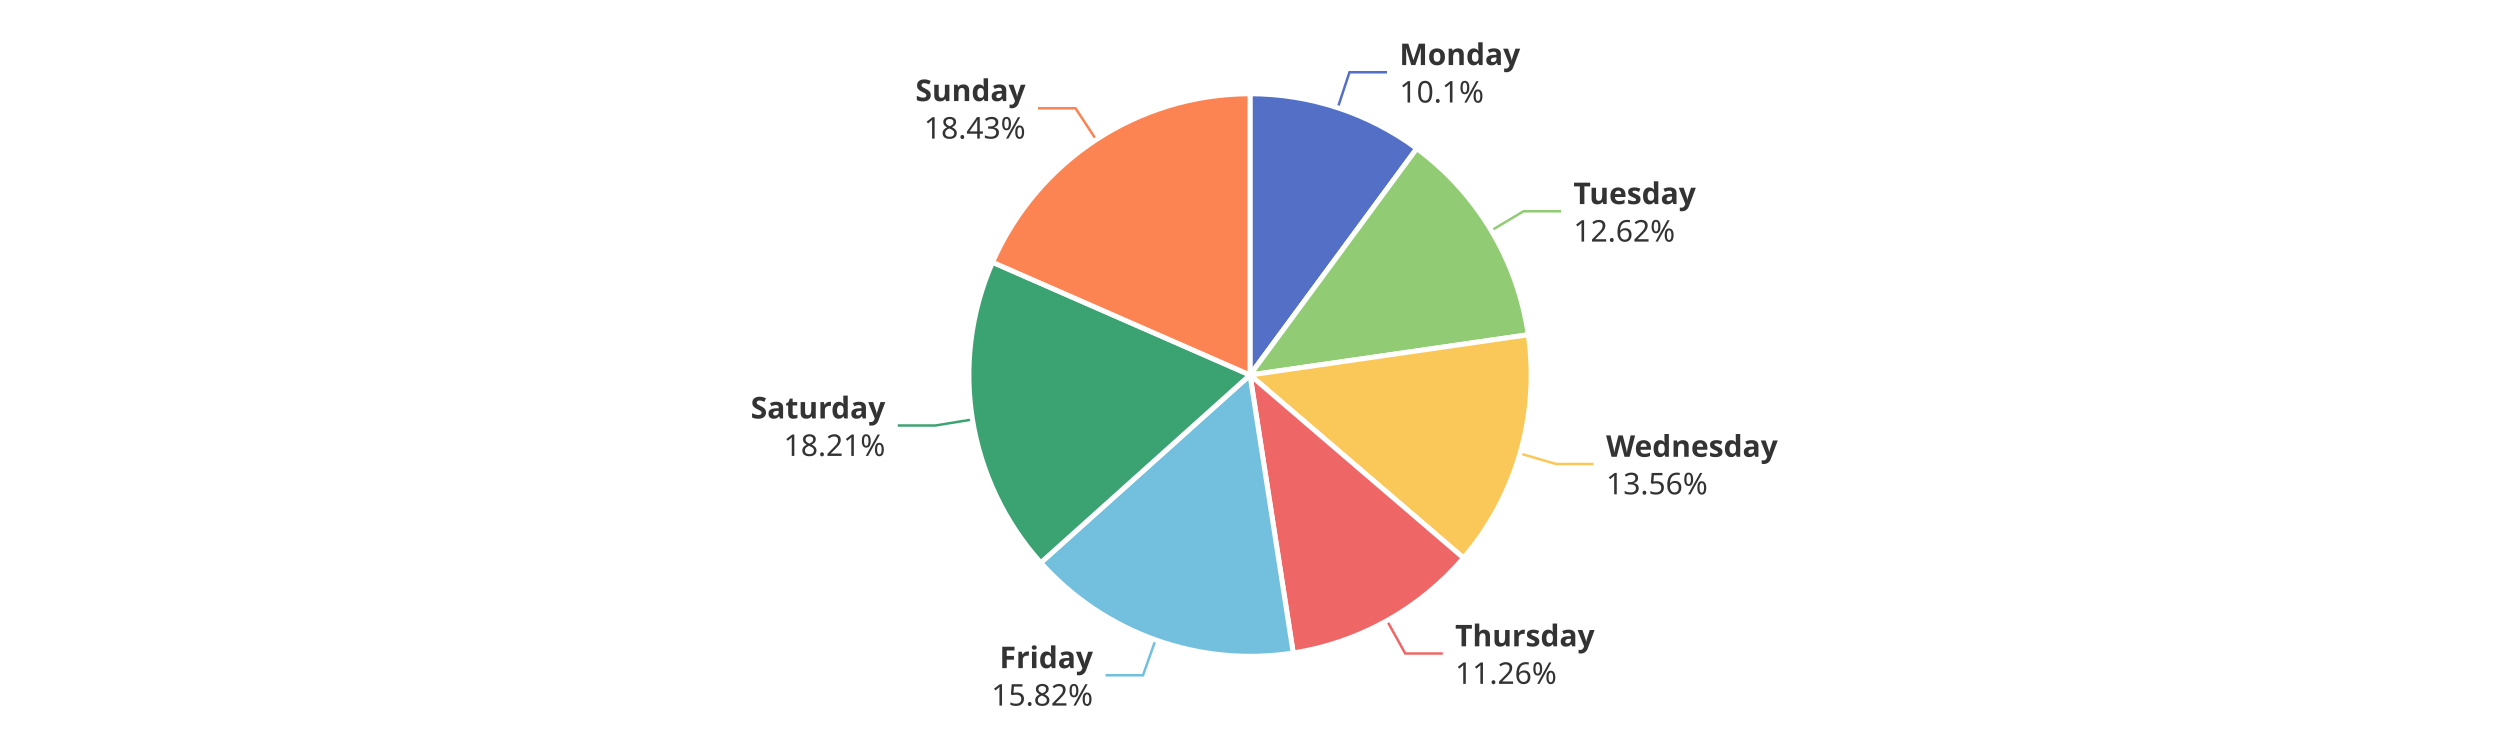
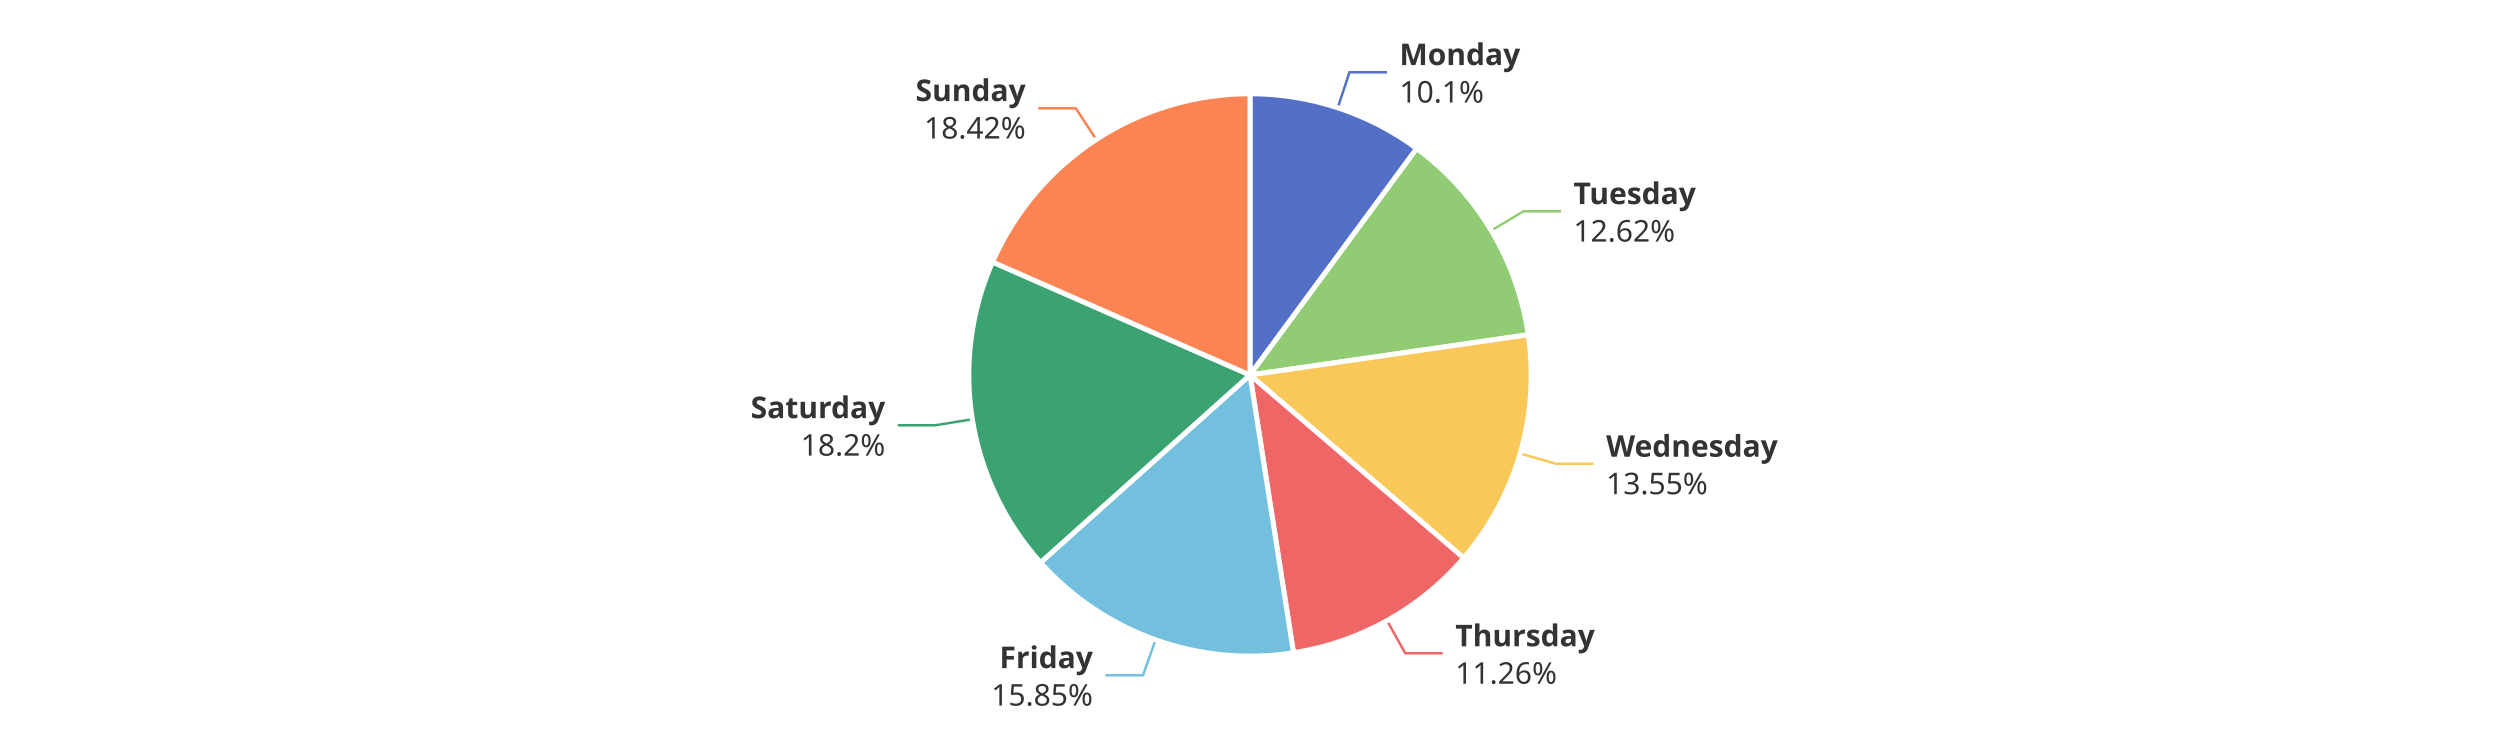
<svg xmlns="http://www.w3.org/2000/svg" width="1000" height="300" version="1.1" baseProfile="full" viewBox="0 0 1000 300">
  <rect width="1000" height="300" x="0" y="0" id="0" fill="#ffffff" />
  <polyline points="535.1 43.1 539.8 28.9 554.8 28.9" fill="none" stroke="#5470c6" />
  <polyline points="596.5 92.2 609.4 84.5 624.4 84.5" fill="none" stroke="#91cc75" />
-   <polyline points="608 181.4 622.4 185.6 637.4 185.6" fill="none" stroke="#fac858" />
-   <polyline points="554.8 248.3 562.1 261.4 577.1 261.4" fill="none" stroke="#ee6666" />
+   <polyline points="608 181.4 622.4 185.5 637.4 185.5" fill="none" stroke="#fac858" />
+   <polyline points="554.8 248.2 562.1 261.3 577.1 261.3" fill="none" stroke="#ee6666" />
  <polyline points="462.2 256 457.2 270.1 442.2 270.1" fill="none" stroke="#73c0de" />
-   <polyline points="388.9 167.8 374.1 170.2 359.1 170.2" fill="none" stroke="#3ba272" />
-   <polyline points="438.4 55.8 430.2 43.3 415.2 43.3" fill="none" stroke="#fc8452" />
+   <polyline points="388.9 167.7 374.1 170.1 359.1 170.1" fill="none" stroke="#3ba272" />
+   <polyline points="438.5 55.8 430.3 43.3 415.3 43.3" fill="none" stroke="#fc8452" />
  <path d="M500 37.5A112.5 112.5 0 0 1 566.7 59.4L500 150Z" fill="#5470c6" stroke="#fff" stroke-width="2" stroke-linejoin="round" />
  <path d="M566.7 59.4A112.5 112.5 0 0 1 611.3 133.9L500 150Z" fill="#91cc75" stroke="#fff" stroke-width="2" stroke-linejoin="round" />
-   <path d="M611.3 133.9A112.5 112.5 0 0 1 585.4 223.2L500 150Z" fill="#fac858" stroke="#fff" stroke-width="2" stroke-linejoin="round" />
-   <path d="M585.4 223.2A112.5 112.5 0 0 1 517.3 261.2L500 150Z" fill="#ee6666" stroke="#fff" stroke-width="2" stroke-linejoin="round" />
-   <path d="M517.3 261.2A112.5 112.5 0 0 1 416.3 225.1L500 150Z" fill="#73c0de" stroke="#fff" stroke-width="2" stroke-linejoin="round" />
-   <path d="M416.3 225.1A112.5 112.5 0 0 1 397 104.9L500 150Z" fill="#3ba272" stroke="#fff" stroke-width="2" stroke-linejoin="round" />
-   <path d="M397 104.9A112.5 112.5 0 0 1 500 37.5L500 150Z" fill="#fc8452" stroke="#fff" stroke-width="2" stroke-linejoin="round" />
+   <path d="M611.3 133.9A112.5 112.5 0 0 1 585.5 223.2L500 150Z" fill="#fac858" stroke="#fff" stroke-width="2" stroke-linejoin="round" />
+   <path d="M585.5 223.2A112.5 112.5 0 0 1 517.4 261.1L500 150Z" fill="#ee6666" stroke="#fff" stroke-width="2" stroke-linejoin="round" />
+   <path d="M517.4 261.1A112.5 112.5 0 0 1 416.2 225L500 150Z" fill="#73c0de" stroke="#fff" stroke-width="2" stroke-linejoin="round" />
+   <path d="M416.2 225A112.5 112.5 0 0 1 397 104.8L500 150Z" fill="#3ba272" stroke="#fff" stroke-width="2" stroke-linejoin="round" />
+   <path d="M397 104.8A112.5 112.5 0 0 1 500 37.5L500 150Z" fill="#fc8452" stroke="#fff" stroke-width="2" stroke-linejoin="round" />
  <path d="M0 -15l42.8 0l0 30l-42.8 0Z" transform="translate(559.7804 28.8647)" fill="none" />
  <text dominant-baseline="central" text-anchor="start" style="font-size:12px;font-family:sans-serif;font-weight:bold;" y="-7.5" transform="translate(559.7804 28.8647)" fill="#333" stroke="rgb(255,255,255)" stroke-width="2" paint-order="stroke" stroke-miterlimit="2">Monday</text>
  <text dominant-baseline="central" text-anchor="start" style="font-size:12px;font-family:sans-serif;" y="7.5" transform="translate(559.7804 28.8647)" fill="#333" stroke="rgb(255,255,255)" stroke-width="2" paint-order="stroke" stroke-miterlimit="2">10.1%</text>
  <path d="M0 -15l46.2 0l0 30l-46.2 0Z" transform="translate(629.3758 84.4777)" fill="none" />
  <text dominant-baseline="central" text-anchor="start" style="font-size:12px;font-family:sans-serif;font-weight:bold;" y="-7.5" transform="translate(629.3758 84.4777)" fill="#333" stroke="rgb(255,255,255)" stroke-width="2" paint-order="stroke" stroke-miterlimit="2">Tuesday</text>
  <text dominant-baseline="central" text-anchor="start" style="font-size:12px;font-family:sans-serif;" y="7.5" transform="translate(629.3758 84.4777)" fill="#333" stroke="rgb(255,255,255)" stroke-width="2" paint-order="stroke" stroke-miterlimit="2">12.62%</text>
-   <path d="M0 -15l63.6 0l0 30l-63.6 0Z" transform="translate(642.4374 185.5714)" fill="none" />
-   <text dominant-baseline="central" text-anchor="start" style="font-size:12px;font-family:sans-serif;font-weight:bold;" y="-7.5" transform="translate(642.4374 185.5714)" fill="#333" stroke="rgb(255,255,255)" stroke-width="2" paint-order="stroke" stroke-miterlimit="2">Wednesday</text>
-   <text dominant-baseline="central" text-anchor="start" style="font-size:12px;font-family:sans-serif;" y="7.5" transform="translate(642.4374 185.5714)" fill="#333" stroke="rgb(255,255,255)" stroke-width="2" paint-order="stroke" stroke-miterlimit="2">13.56%</text>
-   <path d="M0 -15l50.2 0l0 30l-50.2 0Z" transform="translate(582.0544 261.38)" fill="none" />
-   <text dominant-baseline="central" text-anchor="start" style="font-size:12px;font-family:sans-serif;font-weight:bold;" y="-7.5" transform="translate(582.0544 261.38)" fill="#333" stroke="rgb(255,255,255)" stroke-width="2" paint-order="stroke" stroke-miterlimit="2">Thursday</text>
-   <text dominant-baseline="central" text-anchor="start" style="font-size:12px;font-family:sans-serif;" y="7.5" transform="translate(582.0544 261.38)" fill="#333" stroke="rgb(255,255,255)" stroke-width="2" paint-order="stroke" stroke-miterlimit="2">11.26%</text>
-   <path d="M-40.9 -15l40.9 0l0 30l-40.9 0Z" transform="translate(437.188 270.0974)" fill="none" />
-   <text dominant-baseline="central" text-anchor="end" style="font-size:12px;font-family:sans-serif;font-weight:bold;" y="-7.5" transform="translate(437.188 270.0974)" fill="#333" stroke="rgb(255,255,255)" stroke-width="2" paint-order="stroke" stroke-miterlimit="2">Friday</text>
-   <text dominant-baseline="central" text-anchor="end" style="font-size:12px;font-family:sans-serif;" y="7.5" transform="translate(437.188 270.0974)" fill="#333" stroke="rgb(255,255,255)" stroke-width="2" paint-order="stroke" stroke-miterlimit="2">15.82%</text>
-   <path d="M-48.2 -15l48.2 0l0 30l-48.2 0Z" transform="translate(354.1139 170.2223)" fill="none" />
-   <text dominant-baseline="central" text-anchor="end" style="font-size:12px;font-family:sans-serif;font-weight:bold;" y="-7.5" transform="translate(354.1139 170.2223)" fill="#333" stroke="rgb(255,255,255)" stroke-width="2" paint-order="stroke" stroke-miterlimit="2">Saturday</text>
-   <text dominant-baseline="central" text-anchor="end" style="font-size:12px;font-family:sans-serif;" y="7.5" transform="translate(354.1139 170.2223)" fill="#333" stroke="rgb(255,255,255)" stroke-width="2" paint-order="stroke" stroke-miterlimit="2">18.21%</text>
-   <path d="M-40.9 -15l40.9 0l0 30l-40.9 0Z" transform="translate(410.2341 43.2809)" fill="none" />
-   <text dominant-baseline="central" text-anchor="end" style="font-size:12px;font-family:sans-serif;font-weight:bold;" y="-7.5" transform="translate(410.2341 43.2809)" fill="#333" stroke="rgb(255,255,255)" stroke-width="2" paint-order="stroke" stroke-miterlimit="2">Sunday</text>
-   <text dominant-baseline="central" text-anchor="end" style="font-size:12px;font-family:sans-serif;" y="7.5" transform="translate(410.2341 43.2809)" fill="#333" stroke="rgb(255,255,255)" stroke-width="2" paint-order="stroke" stroke-miterlimit="2">18.43%</text>
+   <path d="M0 -15l63.6 0l0 30l-63.6 0Z" transform="translate(642.4486 185.5329)" fill="none" />
+   <text dominant-baseline="central" text-anchor="start" style="font-size:12px;font-family:sans-serif;font-weight:bold;" y="-7.5" transform="translate(642.4486 185.5329)" fill="#333" stroke="rgb(255,255,255)" stroke-width="2" paint-order="stroke" stroke-miterlimit="2">Wednesday</text>
+   <text dominant-baseline="central" text-anchor="start" style="font-size:12px;font-family:sans-serif;" y="7.5" transform="translate(642.4486 185.5329)" fill="#333" stroke="rgb(255,255,255)" stroke-width="2" paint-order="stroke" stroke-miterlimit="2">13.55%</text>
+   <path d="M0 -15l50.2 0l0 30l-50.2 0Z" transform="translate(582.1244 261.341)" fill="none" />
+   <text dominant-baseline="central" text-anchor="start" style="font-size:12px;font-family:sans-serif;font-weight:bold;" y="-7.5" transform="translate(582.1244 261.341)" fill="#333" stroke="rgb(255,255,255)" stroke-width="2" paint-order="stroke" stroke-miterlimit="2">Thursday</text>
+   <text dominant-baseline="central" text-anchor="start" style="font-size:12px;font-family:sans-serif;" y="7.5" transform="translate(582.1244 261.341)" fill="#333" stroke="rgb(255,255,255)" stroke-width="2" paint-order="stroke" stroke-miterlimit="2">11.26%</text>
+   <path d="M-40.9 -15l40.9 0l0 30l-40.9 0Z" transform="translate(437.1503 270.0839)" fill="none" />
+   <text dominant-baseline="central" text-anchor="end" style="font-size:12px;font-family:sans-serif;font-weight:bold;" y="-7.5" transform="translate(437.1503 270.0839)" fill="#333" stroke="rgb(255,255,255)" stroke-width="2" paint-order="stroke" stroke-miterlimit="2">Friday</text>
+   <text dominant-baseline="central" text-anchor="end" style="font-size:12px;font-family:sans-serif;" y="7.5" transform="translate(437.1503 270.0839)" fill="#333" stroke="rgb(255,255,255)" stroke-width="2" paint-order="stroke" stroke-miterlimit="2">15.85%</text>
+   <path d="M-48.2 -15l48.2 0l0 30l-48.2 0Z" transform="translate(354.0949 170.1036)" fill="none" />
+   <text dominant-baseline="central" text-anchor="end" style="font-size:12px;font-family:sans-serif;font-weight:bold;" y="-7.5" transform="translate(354.0949 170.1036)" fill="#333" stroke="rgb(255,255,255)" stroke-width="2" paint-order="stroke" stroke-miterlimit="2">Saturday</text>
+   <text dominant-baseline="central" text-anchor="end" style="font-size:12px;font-family:sans-serif;" y="7.5" transform="translate(354.0949 170.1036)" fill="#333" stroke="rgb(255,255,255)" stroke-width="2" paint-order="stroke" stroke-miterlimit="2">18.2%</text>
+   <path d="M-40.9 -15l40.9 0l0 30l-40.9 0Z" transform="translate(410.2676 43.259)" fill="none" />
+   <text dominant-baseline="central" text-anchor="end" style="font-size:12px;font-family:sans-serif;font-weight:bold;" y="-7.5" transform="translate(410.2676 43.259)" fill="#333" stroke="rgb(255,255,255)" stroke-width="2" paint-order="stroke" stroke-miterlimit="2">Sunday</text>
+   <text dominant-baseline="central" text-anchor="end" style="font-size:12px;font-family:sans-serif;" y="7.5" transform="translate(410.2676 43.259)" fill="#333" stroke="rgb(255,255,255)" stroke-width="2" paint-order="stroke" stroke-miterlimit="2">18.42%</text>
</svg>
